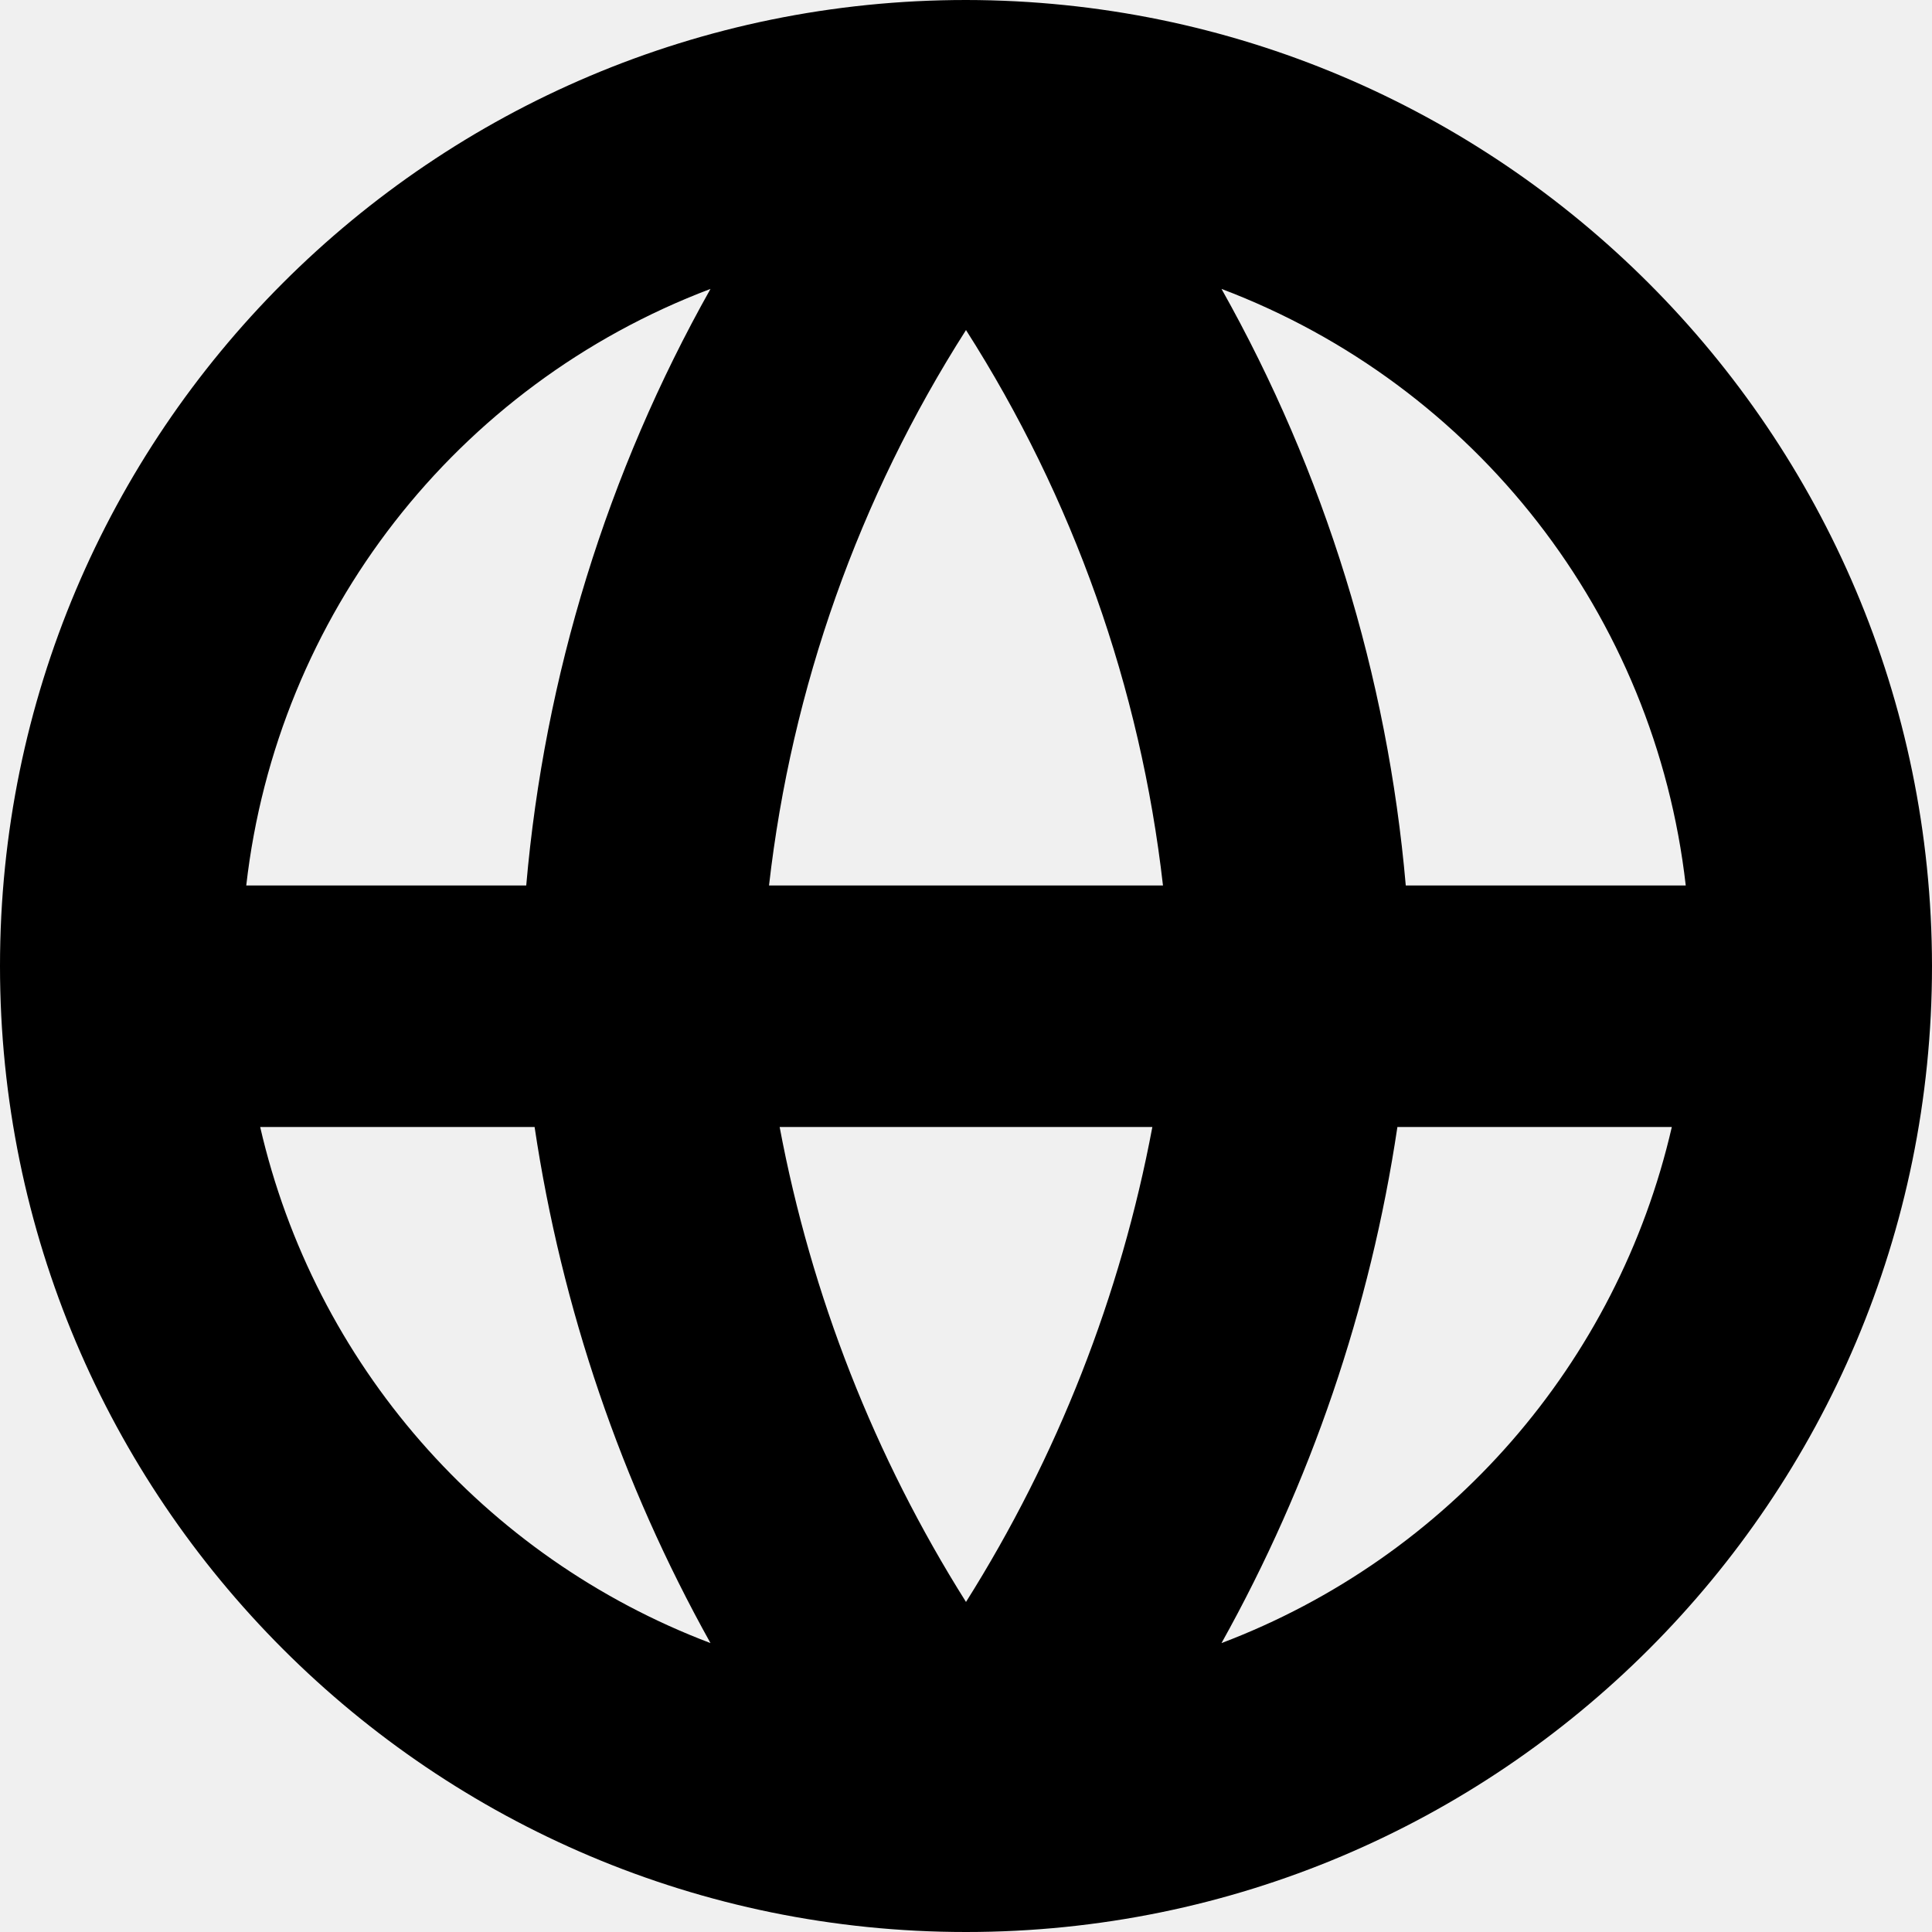
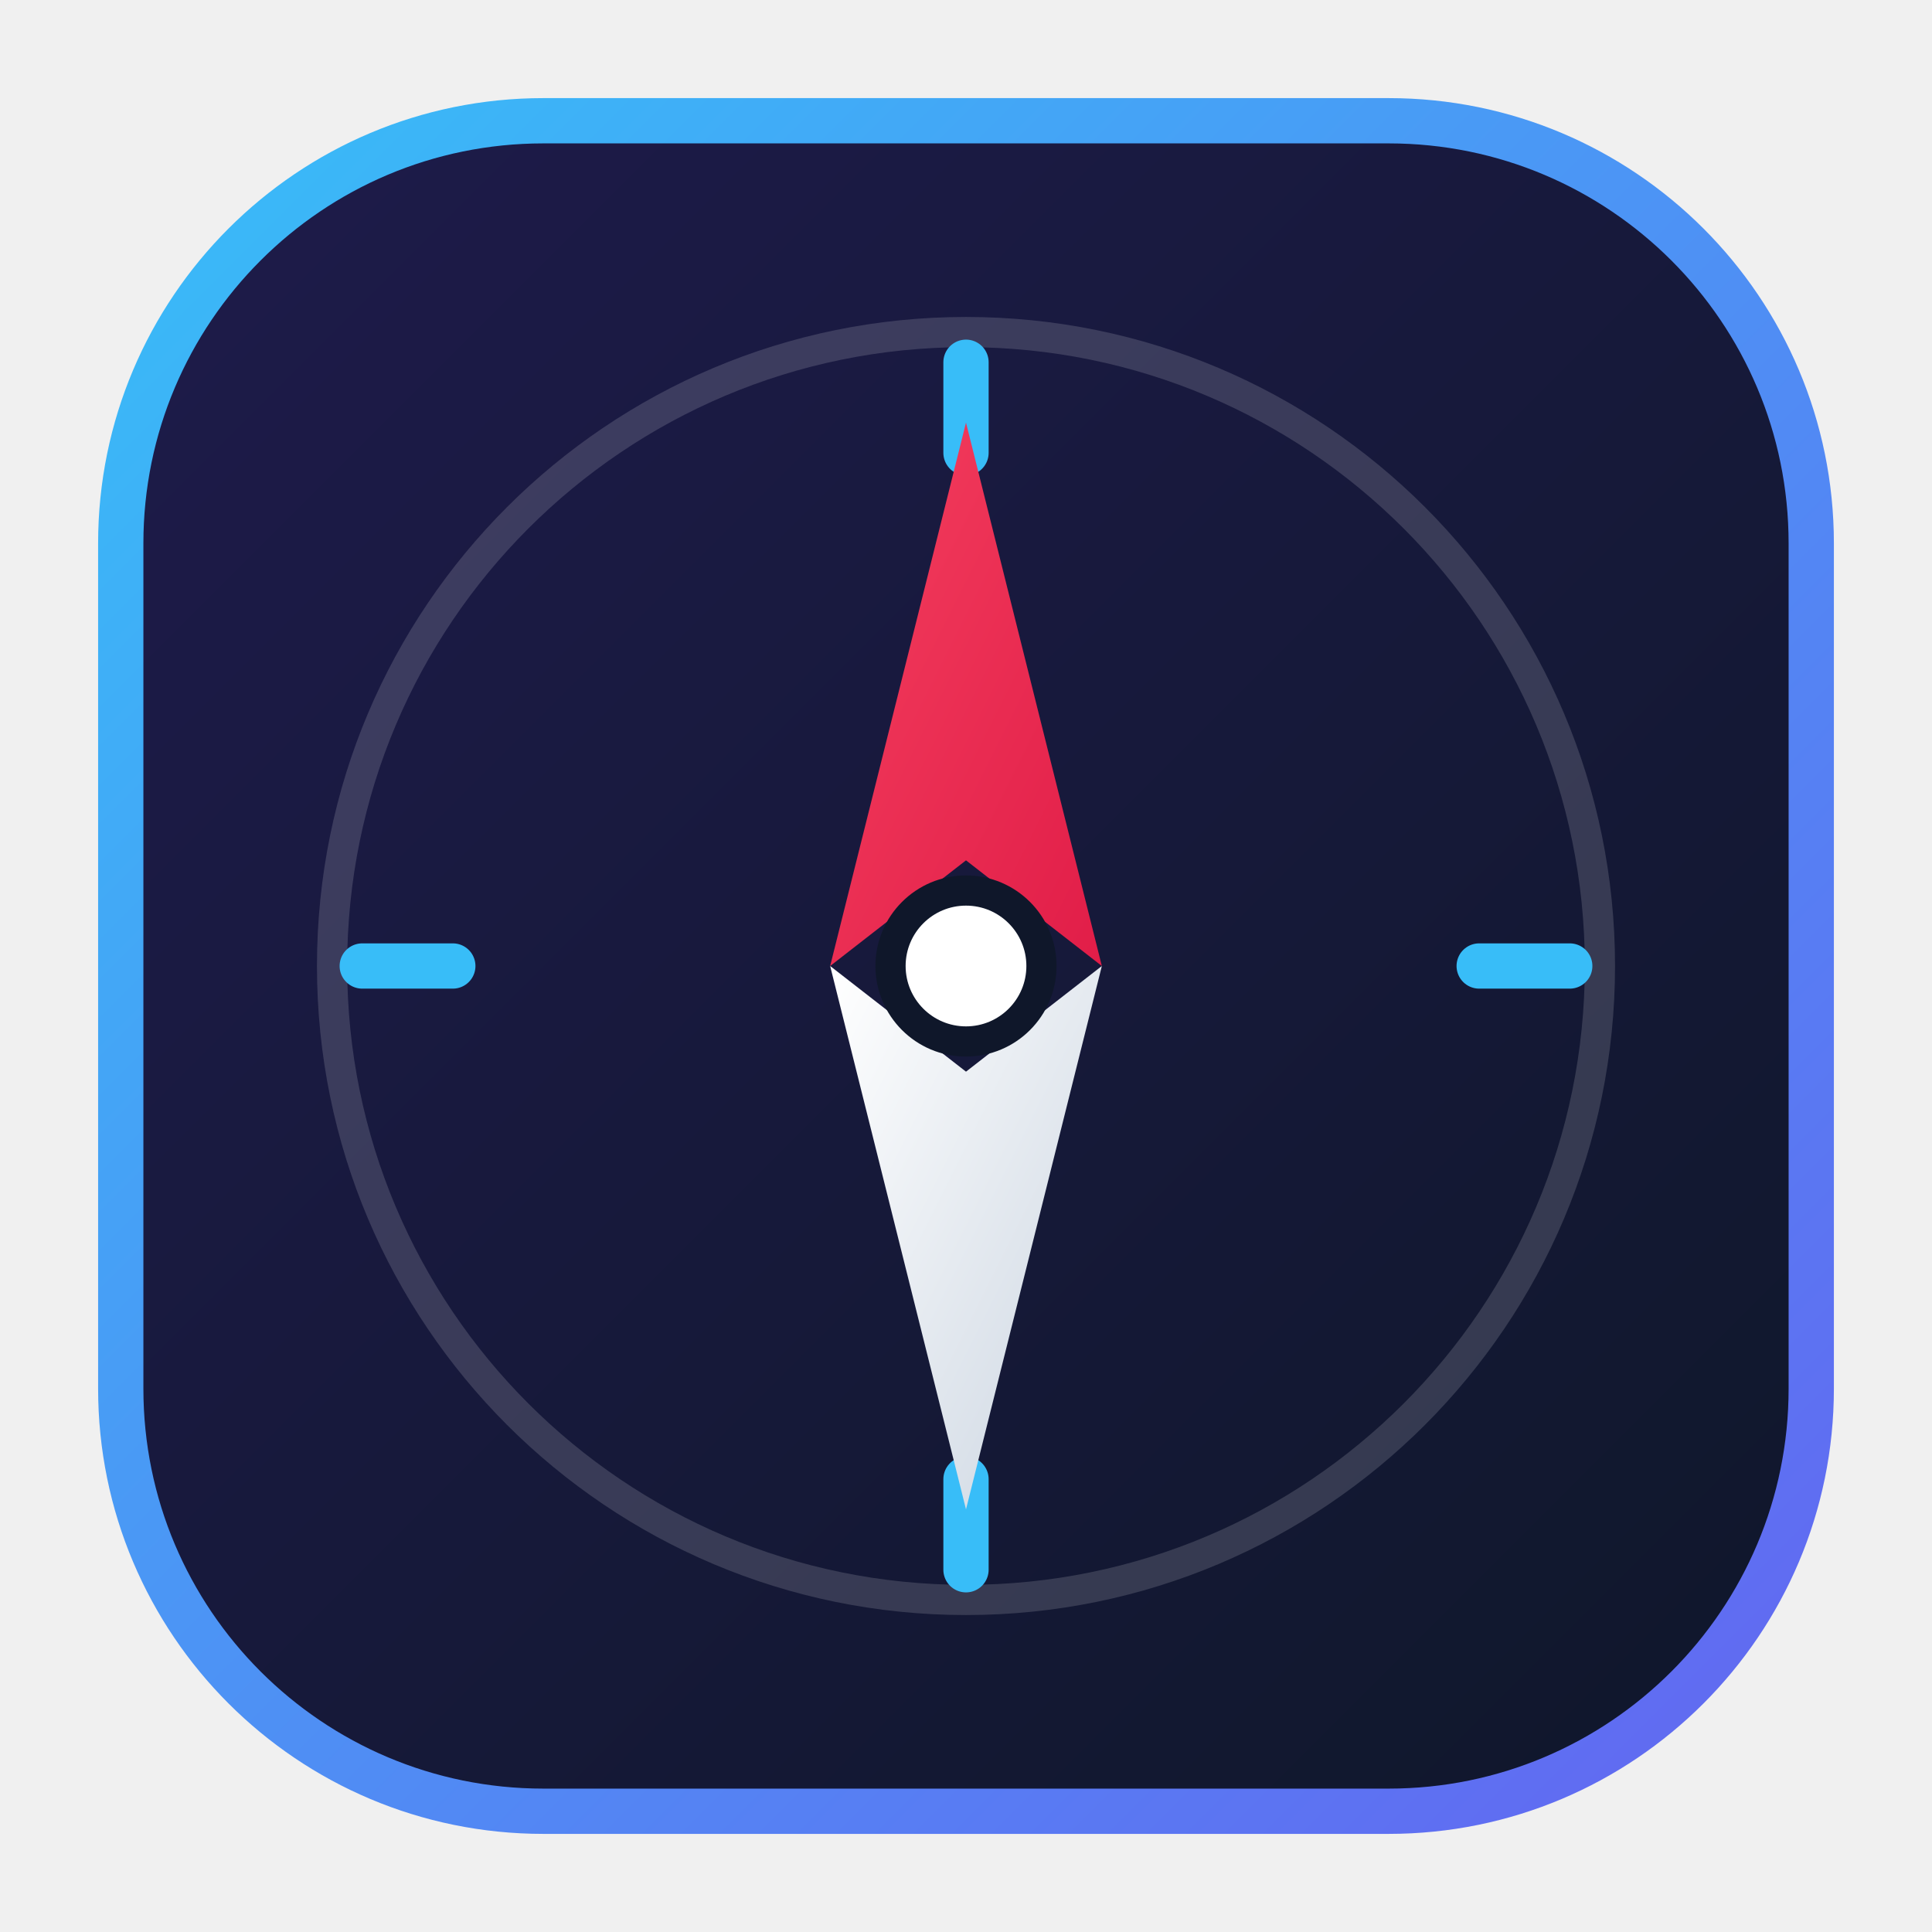
- <svg xmlns="http://www.w3.org/2000/svg" id="Bold" viewBox="0 0 24 24" width="512" height="512">
-   <path d="M12,0A12,12,0,1,0,24,12,12.013,12.013,0,0,0,12,0Zm8.941,11H17.463a18.368,18.368,0,0,0-2.289-7.411A9.013,9.013,0,0,1,20.941,11ZM9.685,14h4.63A16.946,16.946,0,0,1,12,19.9,16.938,16.938,0,0,1,9.685,14Zm-.132-3A16.246,16.246,0,0,1,12,4.1,16.241,16.241,0,0,1,14.447,11ZM8.826,3.589A18.368,18.368,0,0,0,6.537,11H3.059A9.013,9.013,0,0,1,8.826,3.589ZM3.232,14H6.641a18.906,18.906,0,0,0,2.185,6.411A9.021,9.021,0,0,1,3.232,14Zm11.942,6.411A18.884,18.884,0,0,0,17.359,14h3.409A9.021,9.021,0,0,1,15.174,20.411Z" />
+ <svg xmlns="http://www.w3.org/2000/svg" viewBox="0 0 128 128" width="100%" height="100%">
+   <defs>
+     <linearGradient id="brw-bg" x1="0%" y1="0%" x2="100%" y2="100%">
+       <stop offset="0%" stop-color="#1e1b4b" />
+       <stop offset="100%" stop-color="#0f172a" />
+     </linearGradient>
+     <linearGradient id="brw-circle" x1="0%" y1="0%" x2="100%" y2="100%">
+       <stop offset="0%" stop-color="#38bdf8" />
+       <stop offset="100%" stop-color="#6366f1" />
+     </linearGradient>
+     <linearGradient id="brw-needle-red" x1="0%" y1="0%" x2="100%" y2="100%">
+       <stop offset="0%" stop-color="#f43f5e" />
+       <stop offset="100%" stop-color="#e11d48" />
+     </linearGradient>
+     <linearGradient id="brw-needle-white" x1="0%" y1="0%" x2="100%" y2="100%">
+       <stop offset="0%" stop-color="#ffffff" />
+       <stop offset="100%" stop-color="#cbd5e1" />
+     </linearGradient>
+   </defs>
+   <rect x="8" y="8" width="112" height="112" rx="28" fill="url(#brw-bg)" stroke="url(#brw-circle)" stroke-width="3" />
+   <circle cx="64" cy="64" r="42" fill="none" stroke="rgba(255,255,255,0.15)" stroke-width="2" />
+   <line x1="64" y1="24" x2="64" y2="30" stroke="#38bdf8" stroke-width="3" stroke-linecap="round" />
+   <line x1="64" y1="98" x2="64" y2="104" stroke="#38bdf8" stroke-width="3" stroke-linecap="round" />
+   <line x1="24" y1="64" x2="30" y2="64" stroke="#38bdf8" stroke-width="3" stroke-linecap="round" />
+   <line x1="98" y1="64" x2="104" y2="64" stroke="#38bdf8" stroke-width="3" stroke-linecap="round" />
+   <polygon points="64,28 73,64 64,57 55,64" fill="url(#brw-needle-red)" />
+   <polygon points="64,100 73,64 64,71 55,64" fill="url(#brw-needle-white)" />
+   <circle cx="64" cy="64" r="5" fill="#ffffff" stroke="#0f172a" stroke-width="2" />
</svg>
